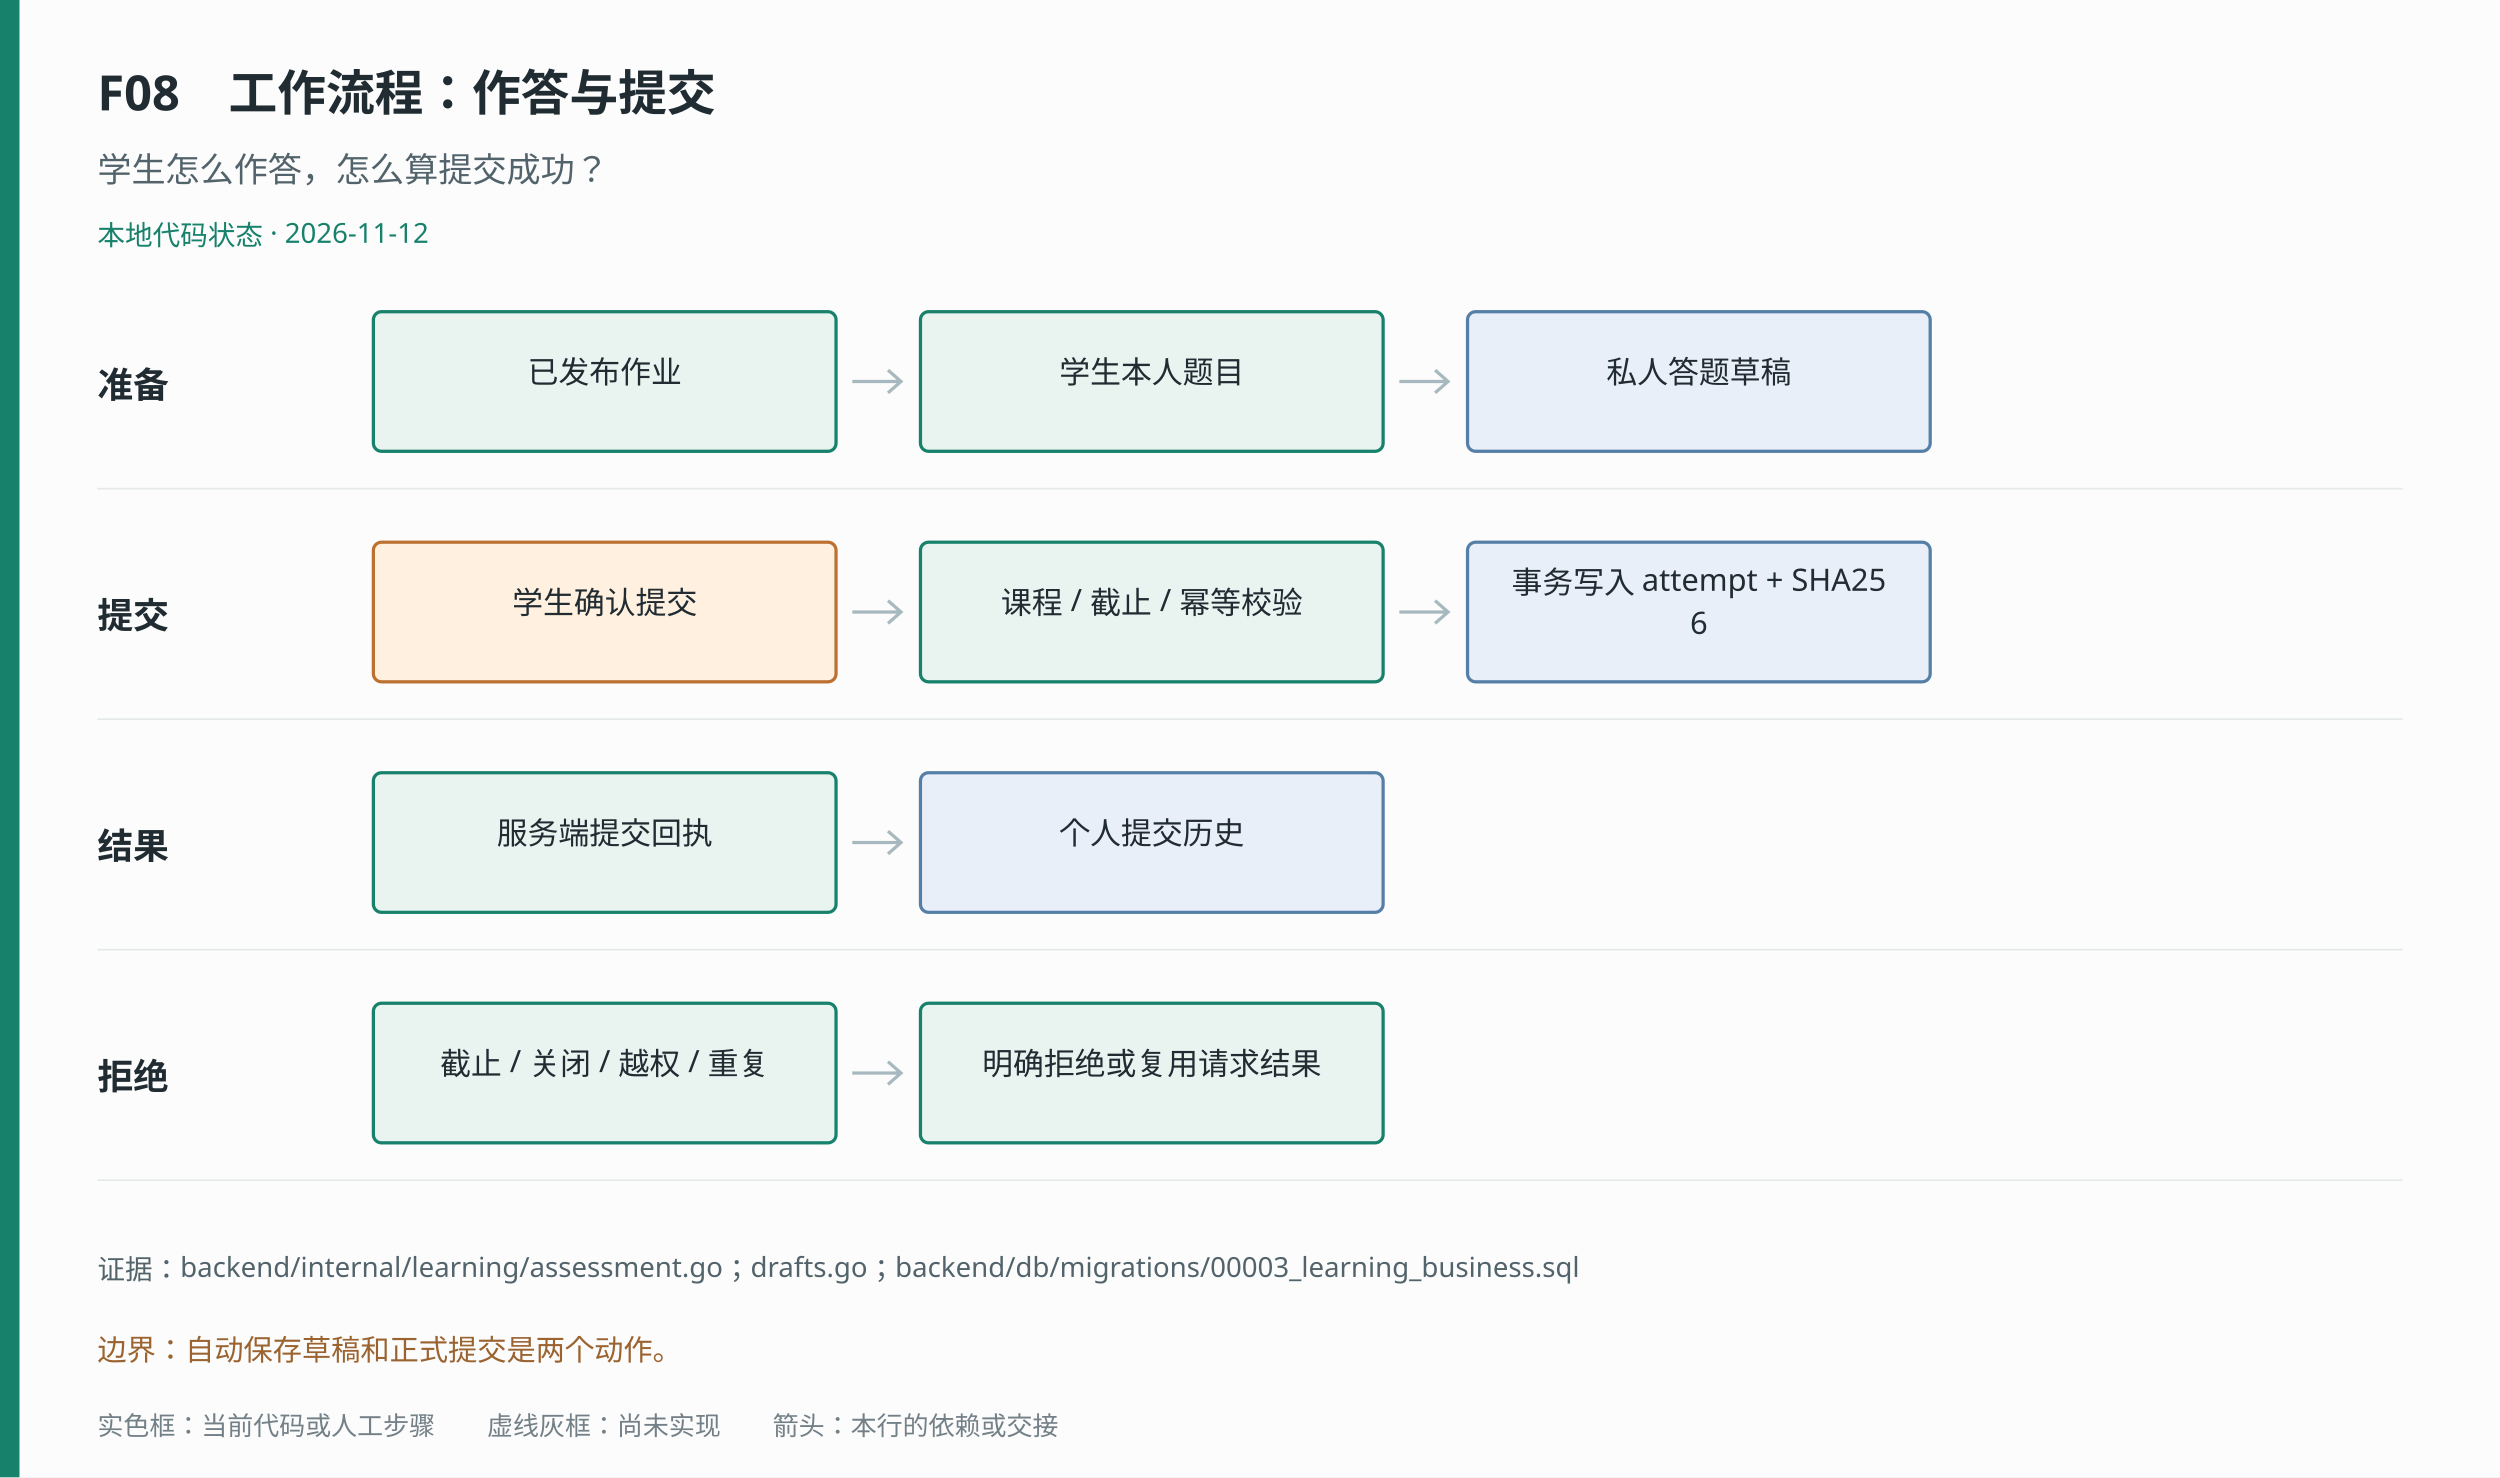
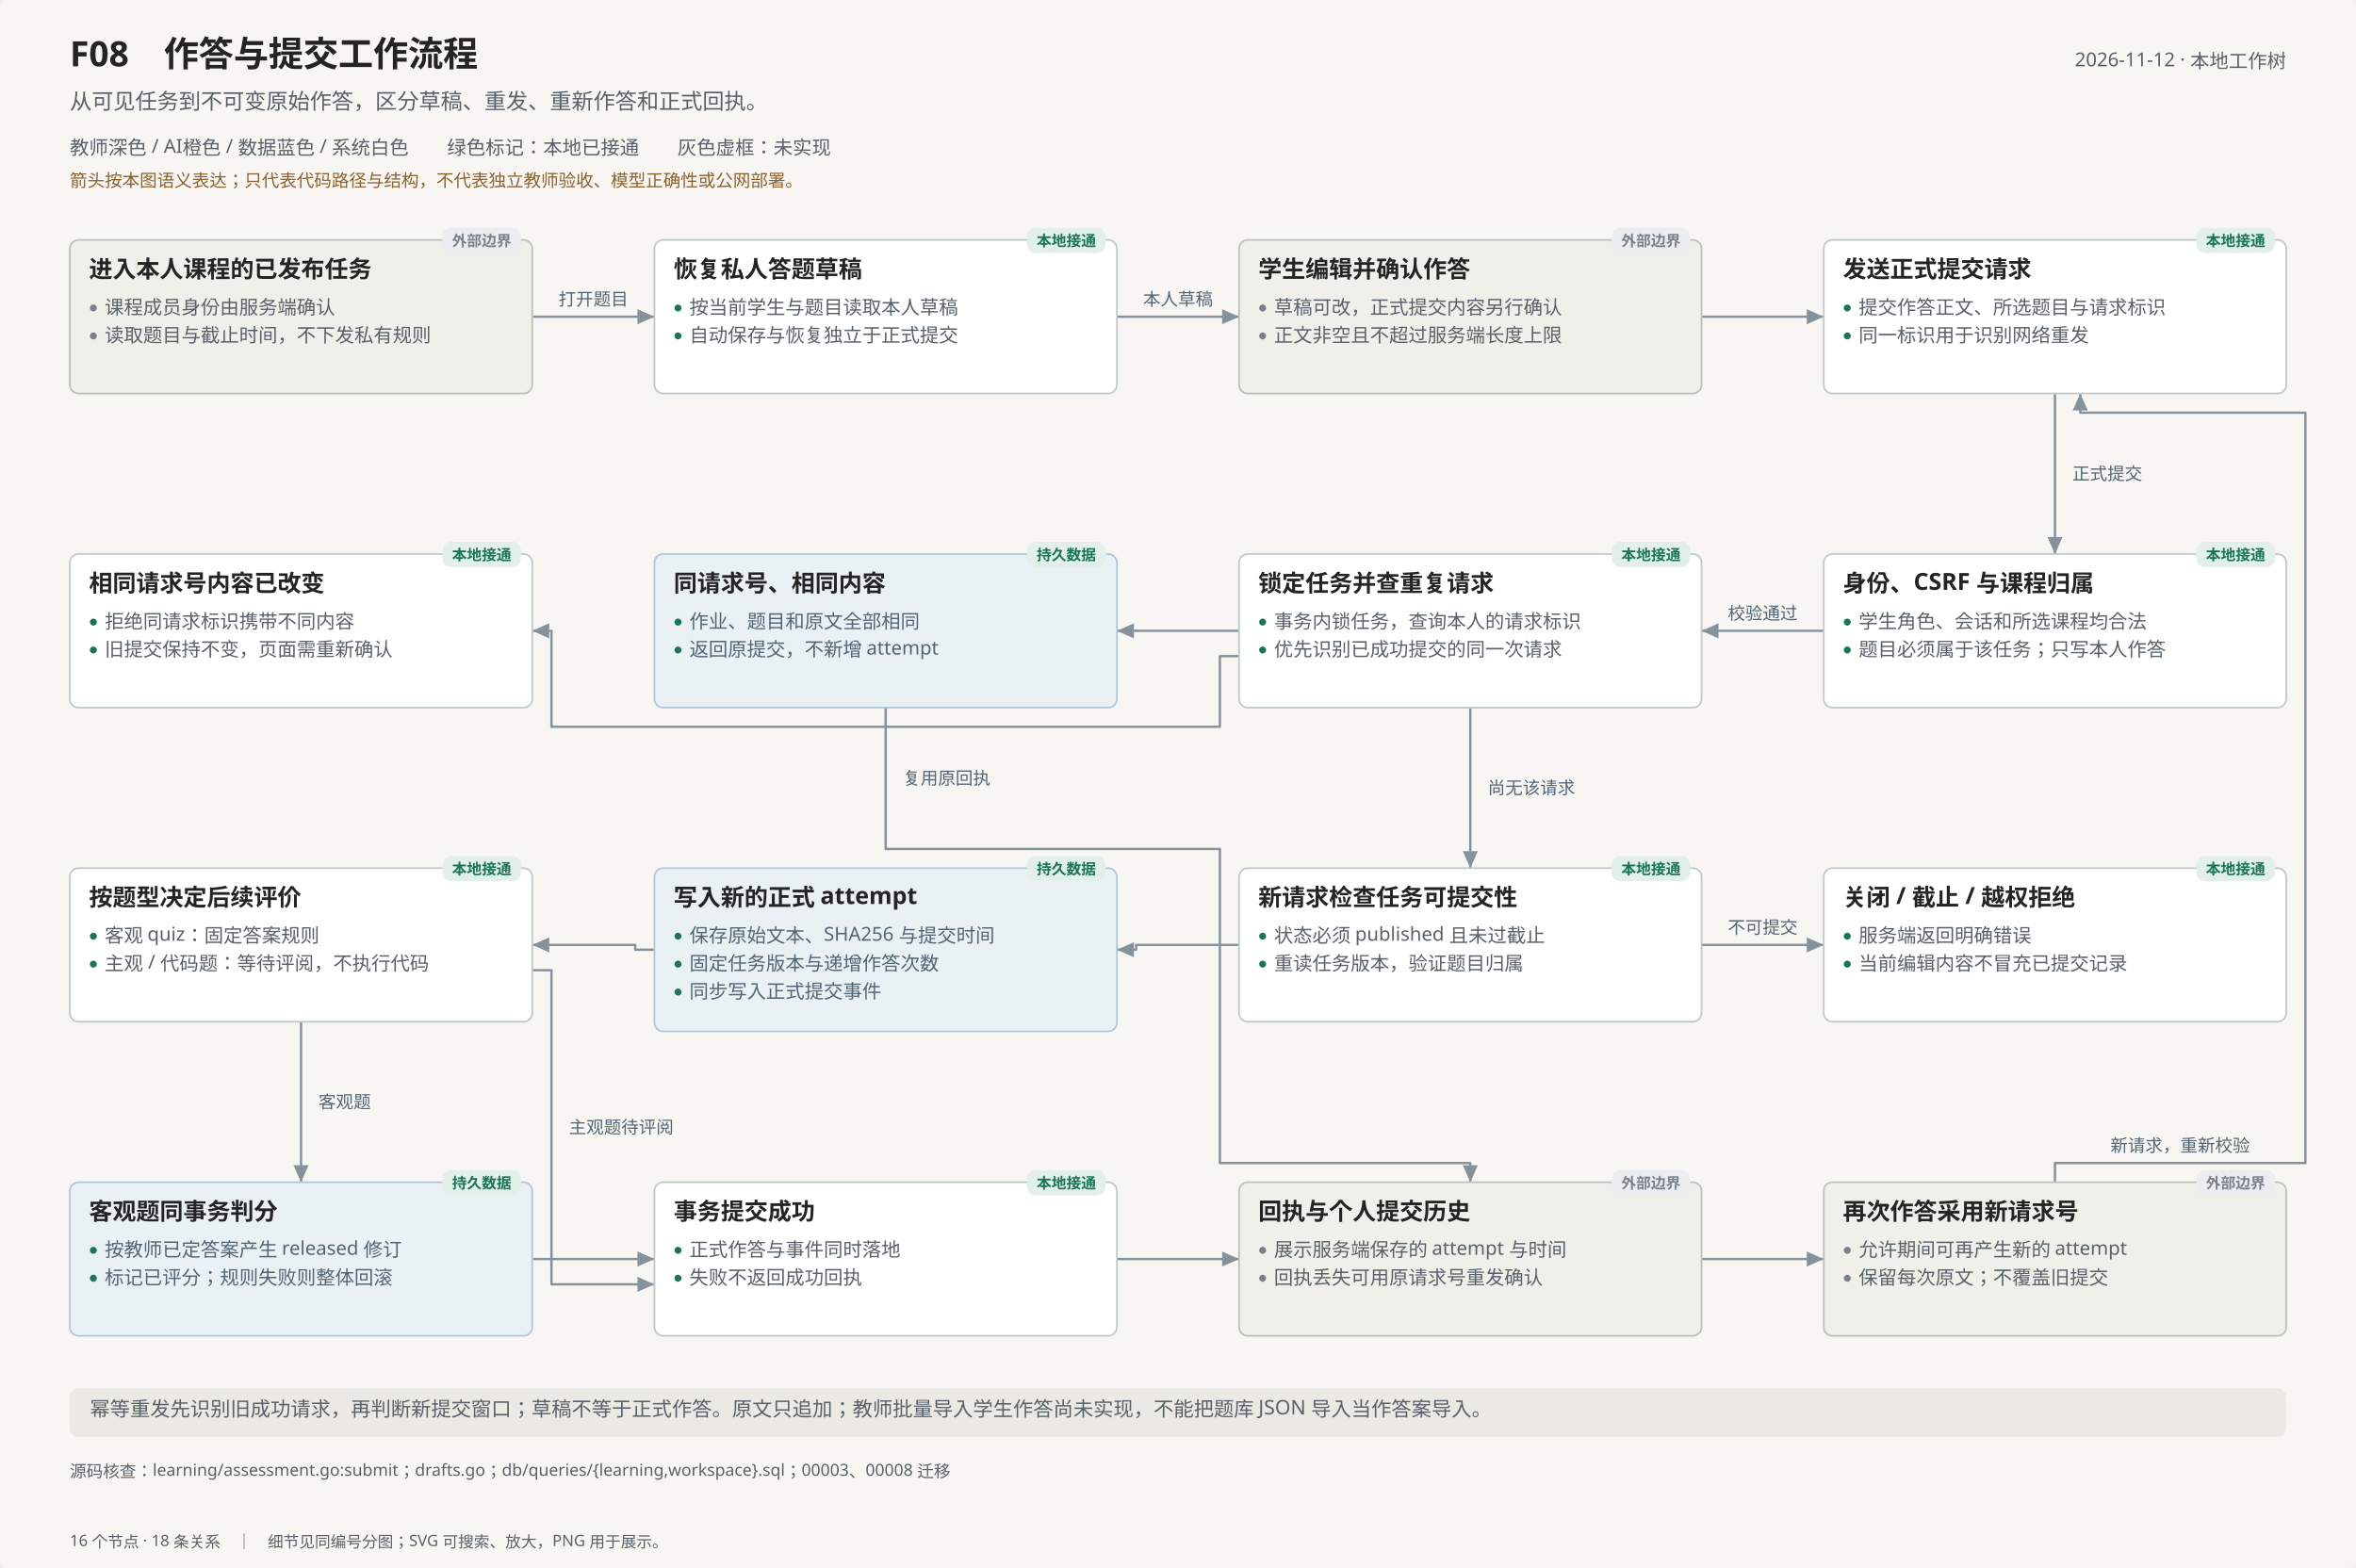
- <svg xmlns="http://www.w3.org/2000/svg" width="1540" height="910" viewBox="0 0 1540 910" role="img" aria-labelledby="title desc">
-   <rect width="1540" height="910" fill="#fbfcfb" />
-   <rect x="0" y="0" width="12" height="910" fill="#17816b" />
-   <text x="60" y="68" font-size="30" font-family="Microsoft YaHei" font-weight="700" fill="#202b32">F08　工作流程：作答与提交</text>
-   <text x="60" y="112" font-size="21" font-family="Microsoft YaHei" fill="#52636b">学生怎么作答，怎么算提交成功？</text>
-   <text x="60" y="151" font-size="17" font-family="Microsoft YaHei" fill="#17816b">本地代码状态 · 2026-11-12</text>
-   <text x="60" y="245" font-size="22" font-family="Microsoft YaHei" font-weight="600" fill="#202b32">准备</text>
-   <line x1="60" y1="301" x2="1480" y2="301" stroke="#e4e9e8" />
-   <rect x="230" y="192" width="285" height="86" rx="5" fill="#e9f3f0" stroke="#17816b" stroke-width="2" />
-   <text x="372.5" y="236.0" text-anchor="middle" font-size="19" font-family="Microsoft YaHei" fill="#202b32">已发布作业</text>
-   <rect x="567" y="192" width="285" height="86" rx="5" fill="#e9f3f0" stroke="#17816b" stroke-width="2" />
-   <text x="709.5" y="236.0" text-anchor="middle" font-size="19" font-family="Microsoft YaHei" fill="#202b32">学生本人题目</text>
-   <path d="M 525 235 H 555 m -8 -7 l 8 7 -8 7" fill="none" stroke="#a7b9bf" stroke-width="2" />
-   <rect x="904" y="192" width="285" height="86" rx="5" fill="#e9eff8" stroke="#567fa7" stroke-width="2" />
-   <text x="1046.5" y="236.0" text-anchor="middle" font-size="19" font-family="Microsoft YaHei" fill="#202b32">私人答题草稿</text>
-   <path d="M 862 235 H 892 m -8 -7 l 8 7 -8 7" fill="none" stroke="#a7b9bf" stroke-width="2" />
-   <text x="60" y="387" font-size="22" font-family="Microsoft YaHei" font-weight="600" fill="#202b32">提交</text>
-   <line x1="60" y1="443" x2="1480" y2="443" stroke="#e4e9e8" />
-   <rect x="230" y="334" width="285" height="86" rx="5" fill="#fff0df" stroke="#bd7130" stroke-width="2" />
-   <text x="372.5" y="378.0" text-anchor="middle" font-size="19" font-family="Microsoft YaHei" fill="#202b32">学生确认提交</text>
-   <rect x="567" y="334" width="285" height="86" rx="5" fill="#e9f3f0" stroke="#17816b" stroke-width="2" />
-   <text x="709.5" y="378.0" text-anchor="middle" font-size="19" font-family="Microsoft YaHei" fill="#202b32">课程 / 截止 / 幂等校验</text>
-   <path d="M 525 377 H 555 m -8 -7 l 8 7 -8 7" fill="none" stroke="#a7b9bf" stroke-width="2" />
-   <rect x="904" y="334" width="285" height="86" rx="5" fill="#e9eff8" stroke="#567fa7" stroke-width="2" />
-   <text x="1046.5" y="365.5" text-anchor="middle" font-size="19" font-family="Microsoft YaHei" fill="#202b32">事务写入 attempt + SHA25</text>
-   <text x="1046.5" y="390.5" text-anchor="middle" font-size="19" font-family="Microsoft YaHei" fill="#202b32">6</text>
-   <path d="M 862 377 H 892 m -8 -7 l 8 7 -8 7" fill="none" stroke="#a7b9bf" stroke-width="2" />
-   <text x="60" y="529" font-size="22" font-family="Microsoft YaHei" font-weight="600" fill="#202b32">结果</text>
-   <line x1="60" y1="585" x2="1480" y2="585" stroke="#e4e9e8" />
-   <rect x="230" y="476" width="285" height="86" rx="5" fill="#e9f3f0" stroke="#17816b" stroke-width="2" />
-   <text x="372.5" y="520.0" text-anchor="middle" font-size="19" font-family="Microsoft YaHei" fill="#202b32">服务端提交回执</text>
-   <rect x="567" y="476" width="285" height="86" rx="5" fill="#e9eff8" stroke="#567fa7" stroke-width="2" />
-   <text x="709.5" y="520.0" text-anchor="middle" font-size="19" font-family="Microsoft YaHei" fill="#202b32">个人提交历史</text>
-   <path d="M 525 519 H 555 m -8 -7 l 8 7 -8 7" fill="none" stroke="#a7b9bf" stroke-width="2" />
-   <text x="60" y="671" font-size="22" font-family="Microsoft YaHei" font-weight="600" fill="#202b32">拒绝</text>
-   <line x1="60" y1="727" x2="1480" y2="727" stroke="#e4e9e8" />
-   <rect x="230" y="618" width="285" height="86" rx="5" fill="#e9f3f0" stroke="#17816b" stroke-width="2" />
-   <text x="372.5" y="662.0" text-anchor="middle" font-size="19" font-family="Microsoft YaHei" fill="#202b32">截止 / 关闭 / 越权 / 重复</text>
-   <rect x="567" y="618" width="285" height="86" rx="5" fill="#e9f3f0" stroke="#17816b" stroke-width="2" />
-   <text x="709.5" y="662.0" text-anchor="middle" font-size="19" font-family="Microsoft YaHei" fill="#202b32">明确拒绝或复用请求结果</text>
-   <path d="M 525 661 H 555 m -8 -7 l 8 7 -8 7" fill="none" stroke="#a7b9bf" stroke-width="2" />
-   <text x="60" y="788" font-size="17" font-family="Microsoft YaHei" fill="#52636b">证据：backend/internal/learning/assessment.go；drafts.go；backend/db/migrations/00003_learning_business.sql</text>
-   <text x="60" y="838" font-size="18" font-family="Microsoft YaHei" fill="#9b6330">边界：自动保存草稿和正式提交是两个动作。</text>
-   <text x="60" y="884" font-size="16" font-family="Microsoft YaHei" fill="#738087">实色框：当前代码或人工步骤　　虚线灰框：尚未实现　　箭头：本行的依赖或交接</text>
+ <svg xmlns="http://www.w3.org/2000/svg" width="2700" height="1797" viewBox="0 0 2700 1797" role="img" aria-labelledby="title desc">
+   <defs>
+     <marker id="arrow" viewBox="0 0 10 10" refX="9" refY="5" markerWidth="8" markerHeight="8" orient="auto">
+       <path d="M0 1 L9 5 L0 9Z" fill="#85929B" />
+     </marker>
+   </defs>
+   <g font-family="Microsoft YaHei, sans-serif">
+     <rect x="0" y="0" width="2700" height="1797" rx="10" fill="#F7F6F2" stroke="none" />
+     <text x="80" y="76" font-size="40" fill="#242424" font-weight="700" text-anchor="start">F08　作答与提交工作流程</text>
+     <text x="2620" y="76" font-size="22" fill="#58616A" font-weight="400" text-anchor="end">2026-11-12 · 本地工作树</text>
+     <text x="80" y="125" font-size="25" fill="#58616A" font-weight="400" text-anchor="start">从可见任务到不可变原始作答，区分草稿、重发、重新作答和正式回执。</text>
+     <text x="80" y="177" font-size="22" fill="#58616A" font-weight="400" text-anchor="start">教师深色 / AI橙色 / 数据蓝色 / 系统白色　　绿色标记：本地已接通　　灰色虚框：未实现</text>
+     <text x="80" y="214" font-size="20" fill="#8A622E" font-weight="400" text-anchor="start">箭头按本图语义表达；只代表代码路径与结构，不代表独立教师验收、模型正确性或公网部署。</text>
+     <g class="edges">
+       <g class="edge" data-from="task" data-to="load">
+         <path d="M610.0,363.0 L750.0,363.0" stroke="#85929B" stroke-width="2.7" stroke-linejoin="round" fill="none" marker-end="url(#arrow)" />
+       </g>
+       <g class="edge" data-from="load" data-to="write">
+         <path d="M1280.0,363.0 L1420.0,363.0" stroke="#85929B" stroke-width="2.7" stroke-linejoin="round" fill="none" marker-end="url(#arrow)" />
+       </g>
+       <g class="edge" data-from="write" data-to="request">
+         <path d="M1950.0,363.0 L2090.0,363.0" stroke="#85929B" stroke-width="2.7" stroke-linejoin="round" fill="none" marker-end="url(#arrow)" />
+       </g>
+       <g class="edge" data-from="request" data-to="auth">
+         <path d="M2355.0,451 L2355.0,635" stroke="#85929B" stroke-width="2.7" stroke-linejoin="round" fill="none" marker-end="url(#arrow)" />
+       </g>
+       <g class="edge" data-from="auth" data-to="lock">
+         <path d="M2090.0,723.0 L1950.0,723.0" stroke="#85929B" stroke-width="2.7" stroke-linejoin="round" fill="none" marker-end="url(#arrow)" />
+       </g>
+       <g class="edge" data-from="lock" data-to="same">
+         <path d="M1420.0,723.0 L1280.0,723.0" stroke="#85929B" stroke-width="2.7" stroke-linejoin="round" fill="none" marker-end="url(#arrow)" />
+       </g>
+       <g class="edge" data-from="lock" data-to="conflict">
+         <path d="M1420.0,752.0 L1398.0,752.0 L1398.0,833 L632.0,833 L632.0,723.0 L610.0,723.0" stroke="#85929B" stroke-width="2.7" stroke-linejoin="round" fill="none" marker-end="url(#arrow)" />
+       </g>
+       <g class="edge" data-from="lock" data-to="gate">
+         <path d="M1685.0,811 L1685.0,995" stroke="#85929B" stroke-width="2.7" stroke-linejoin="round" fill="none" marker-end="url(#arrow)" />
+       </g>
+       <g class="edge" data-from="same" data-to="receipt">
+         <path d="M1015.0,811 L1015.0,973 L1398.0,973 L1398.0,1333 L1685.0,1333 L1685.0,1355" stroke="#85929B" stroke-width="2.7" stroke-linejoin="round" fill="none" marker-end="url(#arrow)" />
+       </g>
+       <g class="edge" data-from="gate" data-to="reject">
+         <path d="M1950.0,1083.0 L2090.0,1083.0" stroke="#85929B" stroke-width="2.7" stroke-linejoin="round" fill="none" marker-end="url(#arrow)" />
+       </g>
+       <g class="edge" data-from="gate" data-to="freeze">
+         <path d="M1420.0,1083.0 L1302.0,1083.0 L1302.0,1088.5 L1280.0,1088.5" stroke="#85929B" stroke-width="2.7" stroke-linejoin="round" fill="none" marker-end="url(#arrow)" />
+       </g>
+       <g class="edge" data-from="freeze" data-to="type">
+         <path d="M750.0,1088.5 L728.0,1088.5 L728.0,1083.0 L610.0,1083.0" stroke="#85929B" stroke-width="2.7" stroke-linejoin="round" fill="none" marker-end="url(#arrow)" />
+       </g>
+       <g class="edge" data-from="type" data-to="rule">
+         <path d="M345.0,1171 L345.0,1355" stroke="#85929B" stroke-width="2.7" stroke-linejoin="round" fill="none" marker-end="url(#arrow)" />
+       </g>
+       <g class="edge" data-from="rule" data-to="commit">
+         <path d="M610.0,1443.0 L750.0,1443.0" stroke="#85929B" stroke-width="2.7" stroke-linejoin="round" fill="none" marker-end="url(#arrow)" />
+       </g>
+       <g class="edge" data-from="type" data-to="commit">
+         <path d="M610.0,1112.0 L632.0,1112.0 L632.0,1472.0 L750.0,1472.0" stroke="#85929B" stroke-width="2.7" stroke-linejoin="round" fill="none" marker-end="url(#arrow)" />
+       </g>
+       <g class="edge" data-from="commit" data-to="receipt">
+         <path d="M1280.0,1443.0 L1420.0,1443.0" stroke="#85929B" stroke-width="2.7" stroke-linejoin="round" fill="none" marker-end="url(#arrow)" />
+       </g>
+       <g class="edge" data-from="receipt" data-to="again">
+         <path d="M1950.0,1443.0 L2090.0,1443.0" stroke="#85929B" stroke-width="2.7" stroke-linejoin="round" fill="none" marker-end="url(#arrow)" />
+       </g>
+       <g class="edge" data-from="again" data-to="request">
+         <path d="M2355.0,1355 L2355.0,1333 L2642.0,1333 L2642.0,473 L2384.0,473 L2384.0,451" stroke="#85929B" stroke-width="2.7" stroke-linejoin="round" fill="none" marker-end="url(#arrow)" />
+       </g>
+     </g>
+     <g class="nodes">
+       <g class="node" data-node="task" data-role="external">
+         <rect x="80.0" y="275" width="530.0" height="176" rx="10" fill="#F0F0EA" stroke="#BCC3BA" stroke-width="2" stroke-dasharray="none" />
+         <text x="102.0" y="318" font-size="27" fill="#242424" font-weight="650" text-anchor="start" class="node-title">进入本人课程的已发布任务</text>
+         <rect x="507.0" y="261" width="90.0" height="29" rx="10" fill="#EBEDF0" stroke="none" />
+         <text x="552.0" y="282" font-size="17" fill="#78818A" font-weight="600" text-anchor="middle">外部边界</text>
+         <circle cx="107.0" cy="353" r="4" fill="#78818A" />
+         <text x="120.0" y="360" font-size="22" fill="#58616A" font-weight="400" text-anchor="start" class="node-line">课程成员身份由服务端确认</text>
+         <circle cx="107.0" cy="385" r="4" fill="#78818A" />
+         <text x="120.0" y="392" font-size="22" fill="#58616A" font-weight="400" text-anchor="start" class="node-line">读取题目与截止时间，不下发私有规则</text>
+       </g>
+       <g class="node" data-node="load" data-role="system">
+         <rect x="750.0" y="275" width="530.0" height="176" rx="10" fill="#FFFFFF" stroke="#BFCACB" stroke-width="2" stroke-dasharray="none" />
+         <text x="772.0" y="318" font-size="27" fill="#242424" font-weight="650" text-anchor="start" class="node-title">恢复私人答题草稿</text>
+         <rect x="1177.0" y="261" width="90.0" height="29" rx="10" fill="#E3F0E9" stroke="none" />
+         <text x="1222.0" y="282" font-size="17" fill="#187653" font-weight="600" text-anchor="middle">本地接通</text>
+         <circle cx="777.0" cy="353" r="4" fill="#187653" />
+         <text x="790.0" y="360" font-size="22" fill="#58616A" font-weight="400" text-anchor="start" class="node-line">按当前学生与题目读取本人草稿</text>
+         <circle cx="777.0" cy="385" r="4" fill="#187653" />
+         <text x="790.0" y="392" font-size="22" fill="#58616A" font-weight="400" text-anchor="start" class="node-line">自动保存与恢复独立于正式提交</text>
+       </g>
+       <g class="node" data-node="write" data-role="external">
+         <rect x="1420.0" y="275" width="530.0" height="176" rx="10" fill="#F0F0EA" stroke="#BCC3BA" stroke-width="2" stroke-dasharray="none" />
+         <text x="1442.0" y="318" font-size="27" fill="#242424" font-weight="650" text-anchor="start" class="node-title">学生编辑并确认作答</text>
+         <rect x="1847.0" y="261" width="90.0" height="29" rx="10" fill="#EBEDF0" stroke="none" />
+         <text x="1892.0" y="282" font-size="17" fill="#78818A" font-weight="600" text-anchor="middle">外部边界</text>
+         <circle cx="1447.0" cy="353" r="4" fill="#78818A" />
+         <text x="1460.0" y="360" font-size="22" fill="#58616A" font-weight="400" text-anchor="start" class="node-line">草稿可改，正式提交内容另行确认</text>
+         <circle cx="1447.0" cy="385" r="4" fill="#78818A" />
+         <text x="1460.0" y="392" font-size="22" fill="#58616A" font-weight="400" text-anchor="start" class="node-line">正文非空且不超过服务端长度上限</text>
+       </g>
+       <g class="node" data-node="request" data-role="system">
+         <rect x="2090.0" y="275" width="530.0" height="176" rx="10" fill="#FFFFFF" stroke="#BFCACB" stroke-width="2" stroke-dasharray="none" />
+         <text x="2112.0" y="318" font-size="27" fill="#242424" font-weight="650" text-anchor="start" class="node-title">发送正式提交请求</text>
+         <rect x="2517.0" y="261" width="90.0" height="29" rx="10" fill="#E3F0E9" stroke="none" />
+         <text x="2562.0" y="282" font-size="17" fill="#187653" font-weight="600" text-anchor="middle">本地接通</text>
+         <circle cx="2117.0" cy="353" r="4" fill="#187653" />
+         <text x="2130.0" y="360" font-size="22" fill="#58616A" font-weight="400" text-anchor="start" class="node-line">提交作答正文、所选题目与请求标识</text>
+         <circle cx="2117.0" cy="385" r="4" fill="#187653" />
+         <text x="2130.0" y="392" font-size="22" fill="#58616A" font-weight="400" text-anchor="start" class="node-line">同一标识用于识别网络重发</text>
+       </g>
+       <g class="node" data-node="auth" data-role="system">
+         <rect x="2090.0" y="635" width="530.0" height="176" rx="10" fill="#FFFFFF" stroke="#BFCACB" stroke-width="2" stroke-dasharray="none" />
+         <text x="2112.0" y="678" font-size="27" fill="#242424" font-weight="650" text-anchor="start" class="node-title">身份、CSRF 与课程归属</text>
+         <rect x="2517.0" y="621" width="90.0" height="29" rx="10" fill="#E3F0E9" stroke="none" />
+         <text x="2562.0" y="642" font-size="17" fill="#187653" font-weight="600" text-anchor="middle">本地接通</text>
+         <circle cx="2117.0" cy="713" r="4" fill="#187653" />
+         <text x="2130.0" y="720" font-size="22" fill="#58616A" font-weight="400" text-anchor="start" class="node-line">学生角色、会话和所选课程均合法</text>
+         <circle cx="2117.0" cy="745" r="4" fill="#187653" />
+         <text x="2130.0" y="752" font-size="22" fill="#58616A" font-weight="400" text-anchor="start" class="node-line">题目必须属于该任务；只写本人作答</text>
+       </g>
+       <g class="node" data-node="lock" data-role="system">
+         <rect x="1420.0" y="635" width="530.0" height="176" rx="10" fill="#FFFFFF" stroke="#BFCACB" stroke-width="2" stroke-dasharray="none" />
+         <text x="1442.0" y="678" font-size="27" fill="#242424" font-weight="650" text-anchor="start" class="node-title">锁定任务并查重复请求</text>
+         <rect x="1847.0" y="621" width="90.0" height="29" rx="10" fill="#E3F0E9" stroke="none" />
+         <text x="1892.0" y="642" font-size="17" fill="#187653" font-weight="600" text-anchor="middle">本地接通</text>
+         <circle cx="1447.0" cy="713" r="4" fill="#187653" />
+         <text x="1460.0" y="720" font-size="22" fill="#58616A" font-weight="400" text-anchor="start" class="node-line">事务内锁任务，查询本人的请求标识</text>
+         <circle cx="1447.0" cy="745" r="4" fill="#187653" />
+         <text x="1460.0" y="752" font-size="22" fill="#58616A" font-weight="400" text-anchor="start" class="node-line">优先识别已成功提交的同一次请求</text>
+       </g>
+       <g class="node" data-node="same" data-role="data">
+         <rect x="750.0" y="635" width="530.0" height="176" rx="10" fill="#EAF1F5" stroke="#AFC9DA" stroke-width="2" stroke-dasharray="none" />
+         <text x="772.0" y="678" font-size="27" fill="#242424" font-weight="650" text-anchor="start" class="node-title">同请求号、相同内容</text>
+         <rect x="1177.0" y="621" width="90.0" height="29" rx="10" fill="#E3F0E9" stroke="none" />
+         <text x="1222.0" y="642" font-size="17" fill="#187653" font-weight="600" text-anchor="middle">持久数据</text>
+         <circle cx="777.0" cy="713" r="4" fill="#187653" />
+         <text x="790.0" y="720" font-size="22" fill="#526575" font-weight="400" text-anchor="start" class="node-line">作业、题目和原文全部相同</text>
+         <circle cx="777.0" cy="745" r="4" fill="#187653" />
+         <text x="790.0" y="752" font-size="22" fill="#526575" font-weight="400" text-anchor="start" class="node-line">返回原提交，不新增 attempt</text>
+       </g>
+       <g class="node" data-node="conflict" data-role="system">
+         <rect x="80.0" y="635" width="530.0" height="176" rx="10" fill="#FFFFFF" stroke="#BFCACB" stroke-width="2" stroke-dasharray="none" />
+         <text x="102.0" y="678" font-size="27" fill="#242424" font-weight="650" text-anchor="start" class="node-title">相同请求号内容已改变</text>
+         <rect x="507.0" y="621" width="90.0" height="29" rx="10" fill="#E3F0E9" stroke="none" />
+         <text x="552.0" y="642" font-size="17" fill="#187653" font-weight="600" text-anchor="middle">本地接通</text>
+         <circle cx="107.0" cy="713" r="4" fill="#187653" />
+         <text x="120.0" y="720" font-size="22" fill="#58616A" font-weight="400" text-anchor="start" class="node-line">拒绝同请求标识携带不同内容</text>
+         <circle cx="107.0" cy="745" r="4" fill="#187653" />
+         <text x="120.0" y="752" font-size="22" fill="#58616A" font-weight="400" text-anchor="start" class="node-line">旧提交保持不变，页面需重新确认</text>
+       </g>
+       <g class="node" data-node="gate" data-role="system">
+         <rect x="1420.0" y="995" width="530.0" height="176" rx="10" fill="#FFFFFF" stroke="#BFCACB" stroke-width="2" stroke-dasharray="none" />
+         <text x="1442.0" y="1038" font-size="27" fill="#242424" font-weight="650" text-anchor="start" class="node-title">新请求检查任务可提交性</text>
+         <rect x="1847.0" y="981" width="90.0" height="29" rx="10" fill="#E3F0E9" stroke="none" />
+         <text x="1892.0" y="1002" font-size="17" fill="#187653" font-weight="600" text-anchor="middle">本地接通</text>
+         <circle cx="1447.0" cy="1073" r="4" fill="#187653" />
+         <text x="1460.0" y="1080" font-size="22" fill="#58616A" font-weight="400" text-anchor="start" class="node-line">状态必须 published 且未过截止</text>
+         <circle cx="1447.0" cy="1105" r="4" fill="#187653" />
+         <text x="1460.0" y="1112" font-size="22" fill="#58616A" font-weight="400" text-anchor="start" class="node-line">重读任务版本，验证题目归属</text>
+       </g>
+       <g class="node" data-node="reject" data-role="system">
+         <rect x="2090.0" y="995" width="530.0" height="176" rx="10" fill="#FFFFFF" stroke="#BFCACB" stroke-width="2" stroke-dasharray="none" />
+         <text x="2112.0" y="1038" font-size="27" fill="#242424" font-weight="650" text-anchor="start" class="node-title">关闭 / 截止 / 越权拒绝</text>
+         <rect x="2517.0" y="981" width="90.0" height="29" rx="10" fill="#E3F0E9" stroke="none" />
+         <text x="2562.0" y="1002" font-size="17" fill="#187653" font-weight="600" text-anchor="middle">本地接通</text>
+         <circle cx="2117.0" cy="1073" r="4" fill="#187653" />
+         <text x="2130.0" y="1080" font-size="22" fill="#58616A" font-weight="400" text-anchor="start" class="node-line">服务端返回明确错误</text>
+         <circle cx="2117.0" cy="1105" r="4" fill="#187653" />
+         <text x="2130.0" y="1112" font-size="22" fill="#58616A" font-weight="400" text-anchor="start" class="node-line">当前编辑内容不冒充已提交记录</text>
+       </g>
+       <g class="node" data-node="freeze" data-role="data">
+         <rect x="750.0" y="995" width="530.0" height="187" rx="10" fill="#EAF1F5" stroke="#AFC9DA" stroke-width="2" stroke-dasharray="none" />
+         <text x="772.0" y="1038" font-size="27" fill="#242424" font-weight="650" text-anchor="start" class="node-title">写入新的正式 attempt</text>
+         <rect x="1177.0" y="981" width="90.0" height="29" rx="10" fill="#E3F0E9" stroke="none" />
+         <text x="1222.0" y="1002" font-size="17" fill="#187653" font-weight="600" text-anchor="middle">持久数据</text>
+         <circle cx="777.0" cy="1073" r="4" fill="#187653" />
+         <text x="790.0" y="1080" font-size="22" fill="#526575" font-weight="400" text-anchor="start" class="node-line">保存原始文本、SHA256 与提交时间</text>
+         <circle cx="777.0" cy="1105" r="4" fill="#187653" />
+         <text x="790.0" y="1112" font-size="22" fill="#526575" font-weight="400" text-anchor="start" class="node-line">固定任务版本与递增作答次数</text>
+         <circle cx="777.0" cy="1137" r="4" fill="#187653" />
+         <text x="790.0" y="1144" font-size="22" fill="#526575" font-weight="400" text-anchor="start" class="node-line">同步写入正式提交事件</text>
+       </g>
+       <g class="node" data-node="type" data-role="system">
+         <rect x="80.0" y="995" width="530.0" height="176" rx="10" fill="#FFFFFF" stroke="#BFCACB" stroke-width="2" stroke-dasharray="none" />
+         <text x="102.0" y="1038" font-size="27" fill="#242424" font-weight="650" text-anchor="start" class="node-title">按题型决定后续评价</text>
+         <rect x="507.0" y="981" width="90.0" height="29" rx="10" fill="#E3F0E9" stroke="none" />
+         <text x="552.0" y="1002" font-size="17" fill="#187653" font-weight="600" text-anchor="middle">本地接通</text>
+         <circle cx="107.0" cy="1073" r="4" fill="#187653" />
+         <text x="120.0" y="1080" font-size="22" fill="#58616A" font-weight="400" text-anchor="start" class="node-line">客观 quiz：固定答案规则</text>
+         <circle cx="107.0" cy="1105" r="4" fill="#187653" />
+         <text x="120.0" y="1112" font-size="22" fill="#58616A" font-weight="400" text-anchor="start" class="node-line">主观 / 代码题：等待评阅，不执行代码</text>
+       </g>
+       <g class="node" data-node="rule" data-role="data">
+         <rect x="80.0" y="1355" width="530.0" height="176" rx="10" fill="#EAF1F5" stroke="#AFC9DA" stroke-width="2" stroke-dasharray="none" />
+         <text x="102.0" y="1398" font-size="27" fill="#242424" font-weight="650" text-anchor="start" class="node-title">客观题同事务判分</text>
+         <rect x="507.0" y="1341" width="90.0" height="29" rx="10" fill="#E3F0E9" stroke="none" />
+         <text x="552.0" y="1362" font-size="17" fill="#187653" font-weight="600" text-anchor="middle">持久数据</text>
+         <circle cx="107.0" cy="1433" r="4" fill="#187653" />
+         <text x="120.0" y="1440" font-size="22" fill="#526575" font-weight="400" text-anchor="start" class="node-line">按教师已定答案产生 released 修订</text>
+         <circle cx="107.0" cy="1465" r="4" fill="#187653" />
+         <text x="120.0" y="1472" font-size="22" fill="#526575" font-weight="400" text-anchor="start" class="node-line">标记已评分；规则失败则整体回滚</text>
+       </g>
+       <g class="node" data-node="commit" data-role="system">
+         <rect x="750.0" y="1355" width="530.0" height="176" rx="10" fill="#FFFFFF" stroke="#BFCACB" stroke-width="2" stroke-dasharray="none" />
+         <text x="772.0" y="1398" font-size="27" fill="#242424" font-weight="650" text-anchor="start" class="node-title">事务提交成功</text>
+         <rect x="1177.0" y="1341" width="90.0" height="29" rx="10" fill="#E3F0E9" stroke="none" />
+         <text x="1222.0" y="1362" font-size="17" fill="#187653" font-weight="600" text-anchor="middle">本地接通</text>
+         <circle cx="777.0" cy="1433" r="4" fill="#187653" />
+         <text x="790.0" y="1440" font-size="22" fill="#58616A" font-weight="400" text-anchor="start" class="node-line">正式作答与事件同时落地</text>
+         <circle cx="777.0" cy="1465" r="4" fill="#187653" />
+         <text x="790.0" y="1472" font-size="22" fill="#58616A" font-weight="400" text-anchor="start" class="node-line">失败不返回成功回执</text>
+       </g>
+       <g class="node" data-node="receipt" data-role="external">
+         <rect x="1420.0" y="1355" width="530.0" height="176" rx="10" fill="#F0F0EA" stroke="#BCC3BA" stroke-width="2" stroke-dasharray="none" />
+         <text x="1442.0" y="1398" font-size="27" fill="#242424" font-weight="650" text-anchor="start" class="node-title">回执与个人提交历史</text>
+         <rect x="1847.0" y="1341" width="90.0" height="29" rx="10" fill="#EBEDF0" stroke="none" />
+         <text x="1892.0" y="1362" font-size="17" fill="#78818A" font-weight="600" text-anchor="middle">外部边界</text>
+         <circle cx="1447.0" cy="1433" r="4" fill="#78818A" />
+         <text x="1460.0" y="1440" font-size="22" fill="#58616A" font-weight="400" text-anchor="start" class="node-line">展示服务端保存的 attempt 与时间</text>
+         <circle cx="1447.0" cy="1465" r="4" fill="#78818A" />
+         <text x="1460.0" y="1472" font-size="22" fill="#58616A" font-weight="400" text-anchor="start" class="node-line">回执丢失可用原请求号重发确认</text>
+       </g>
+       <g class="node" data-node="again" data-role="external">
+         <rect x="2090.0" y="1355" width="530.0" height="176" rx="10" fill="#F0F0EA" stroke="#BCC3BA" stroke-width="2" stroke-dasharray="none" />
+         <text x="2112.0" y="1398" font-size="27" fill="#242424" font-weight="650" text-anchor="start" class="node-title">再次作答采用新请求号</text>
+         <rect x="2517.0" y="1341" width="90.0" height="29" rx="10" fill="#EBEDF0" stroke="none" />
+         <text x="2562.0" y="1362" font-size="17" fill="#78818A" font-weight="600" text-anchor="middle">外部边界</text>
+         <circle cx="2117.0" cy="1433" r="4" fill="#78818A" />
+         <text x="2130.0" y="1440" font-size="22" fill="#58616A" font-weight="400" text-anchor="start" class="node-line">允许期间可再产生新的 attempt</text>
+         <circle cx="2117.0" cy="1465" r="4" fill="#78818A" />
+         <text x="2130.0" y="1472" font-size="22" fill="#58616A" font-weight="400" text-anchor="start" class="node-line">保留每次原文；不覆盖旧提交</text>
+       </g>
+     </g>
+     <g class="labels">
+       <g class="edge-label" data-from="task" data-to="load">
+         <rect x="630.0" y="328.0" width="100.0" height="30" rx="10" fill="#F7F6F2" stroke="none" />
+         <text x="680.0" y="350.0" font-size="20" fill="#526575" font-weight="400" text-anchor="middle">打开题目</text>
+       </g>
+       <g class="edge-label" data-from="load" data-to="write">
+         <rect x="1300.0" y="328.0" width="100.0" height="30" rx="10" fill="#F7F6F2" stroke="none" />
+         <text x="1350.0" y="350.0" font-size="20" fill="#526575" font-weight="400" text-anchor="middle">本人草稿</text>
+       </g>
+       <g class="edge-label" data-from="request" data-to="auth">
+         <rect x="2365.0" y="528.0" width="100.0" height="30" rx="10" fill="#F7F6F2" stroke="none" />
+         <text x="2415.0" y="550.0" font-size="20" fill="#526575" font-weight="400" text-anchor="middle">正式提交</text>
+       </g>
+       <g class="edge-label" data-from="auth" data-to="lock">
+         <rect x="1970.0" y="688.0" width="100.0" height="30" rx="10" fill="#F7F6F2" stroke="none" />
+         <text x="2020.0" y="710.0" font-size="20" fill="#526575" font-weight="400" text-anchor="middle">校验通过</text>
+       </g>
+       <g class="edge-label" data-from="lock" data-to="gate">
+         <rect x="1695.0" y="888.0" width="120.0" height="30" rx="10" fill="#F7F6F2" stroke="none" />
+         <text x="1755.0" y="910.0" font-size="20" fill="#526575" font-weight="400" text-anchor="middle">尚无该请求</text>
+       </g>
+       <g class="edge-label" data-from="same" data-to="receipt">
+         <rect x="1025.0" y="877.0" width="120.0" height="30" rx="10" fill="#F7F6F2" stroke="none" />
+         <text x="1085.0" y="899.0" font-size="20" fill="#526575" font-weight="400" text-anchor="middle">复用原回执</text>
+       </g>
+       <g class="edge-label" data-from="gate" data-to="reject">
+         <rect x="1970.0" y="1048.0" width="100.0" height="30" rx="10" fill="#F7F6F2" stroke="none" />
+         <text x="2020.0" y="1070.0" font-size="20" fill="#526575" font-weight="400" text-anchor="middle">不可提交</text>
+       </g>
+       <g class="edge-label" data-from="type" data-to="rule">
+         <rect x="355.0" y="1248.0" width="80.0" height="30" rx="10" fill="#F7F6F2" stroke="none" />
+         <text x="395.0" y="1270.0" font-size="20" fill="#526575" font-weight="400" text-anchor="middle">客观题</text>
+       </g>
+       <g class="edge-label" data-from="type" data-to="commit">
+         <rect x="642.0" y="1277.0" width="140.0" height="30" rx="10" fill="#F7F6F2" stroke="none" />
+         <text x="712.0" y="1299.0" font-size="20" fill="#526575" font-weight="400" text-anchor="middle">主观题待评阅</text>
+       </g>
+       <g class="edge-label" data-from="again" data-to="request">
+         <rect x="2408.5" y="1298" width="180.0" height="30" rx="10" fill="#F7F6F2" stroke="none" />
+         <text x="2498.5" y="1320" font-size="20" fill="#526575" font-weight="400" text-anchor="middle">新请求，重新校验</text>
+       </g>
+     </g>
+     <rect x="80" y="1591" width="2540" height="56" rx="10" fill="#EAE9E3" stroke="none" />
+     <text x="103" y="1623" font-size="23" fill="#58616A" font-weight="400" text-anchor="start">幂等重发先识别旧成功请求，再判断新提交窗口；草稿不等于正式作答。原文只追加；教师批量导入学生作答尚未实现，不能把题库 JSON 导入当作答案导入。</text>
+     <text x="80" y="1693" font-size="19" fill="#58616A" font-weight="400" text-anchor="start">源码核查：learning/assessment.go:submit；drafts.go；db/queries/{learning,workspace}.sql；00003、00008 迁移</text>
+     <text x="80" y="1772" font-size="18" fill="#58616A" font-weight="400" text-anchor="start">16 个节点 · 18 条关系　｜　细节见同编号分图；SVG 可搜索、放大，PNG 用于展示。</text>
+   </g>
</svg>
